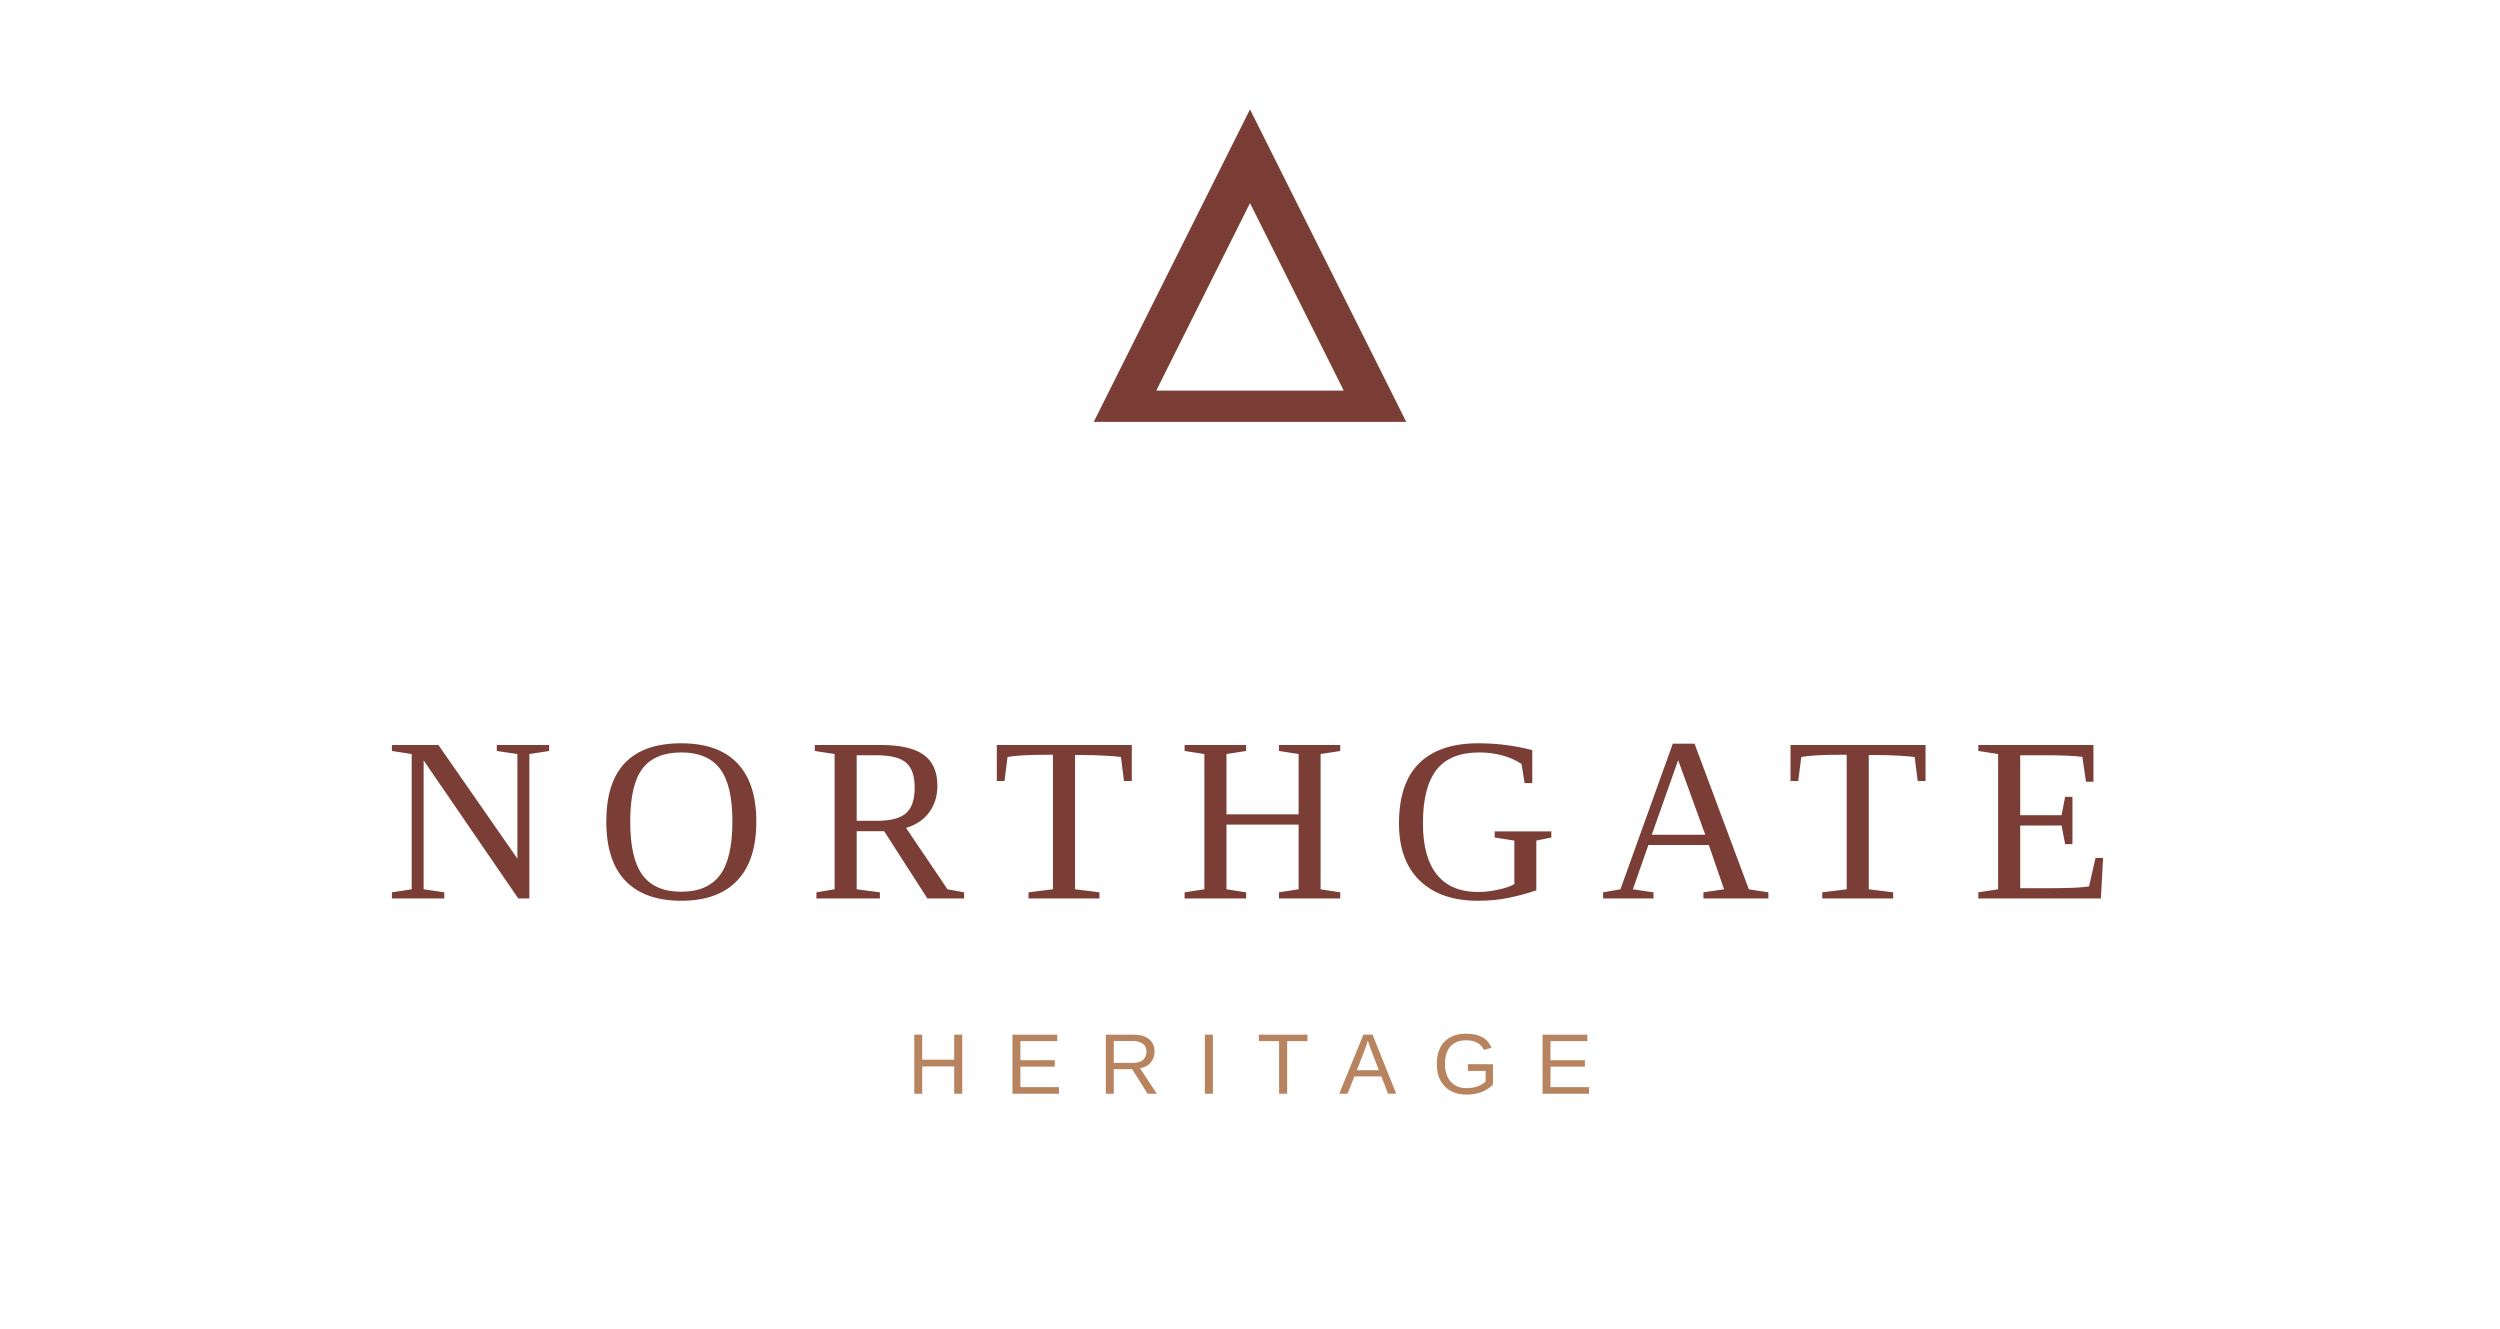
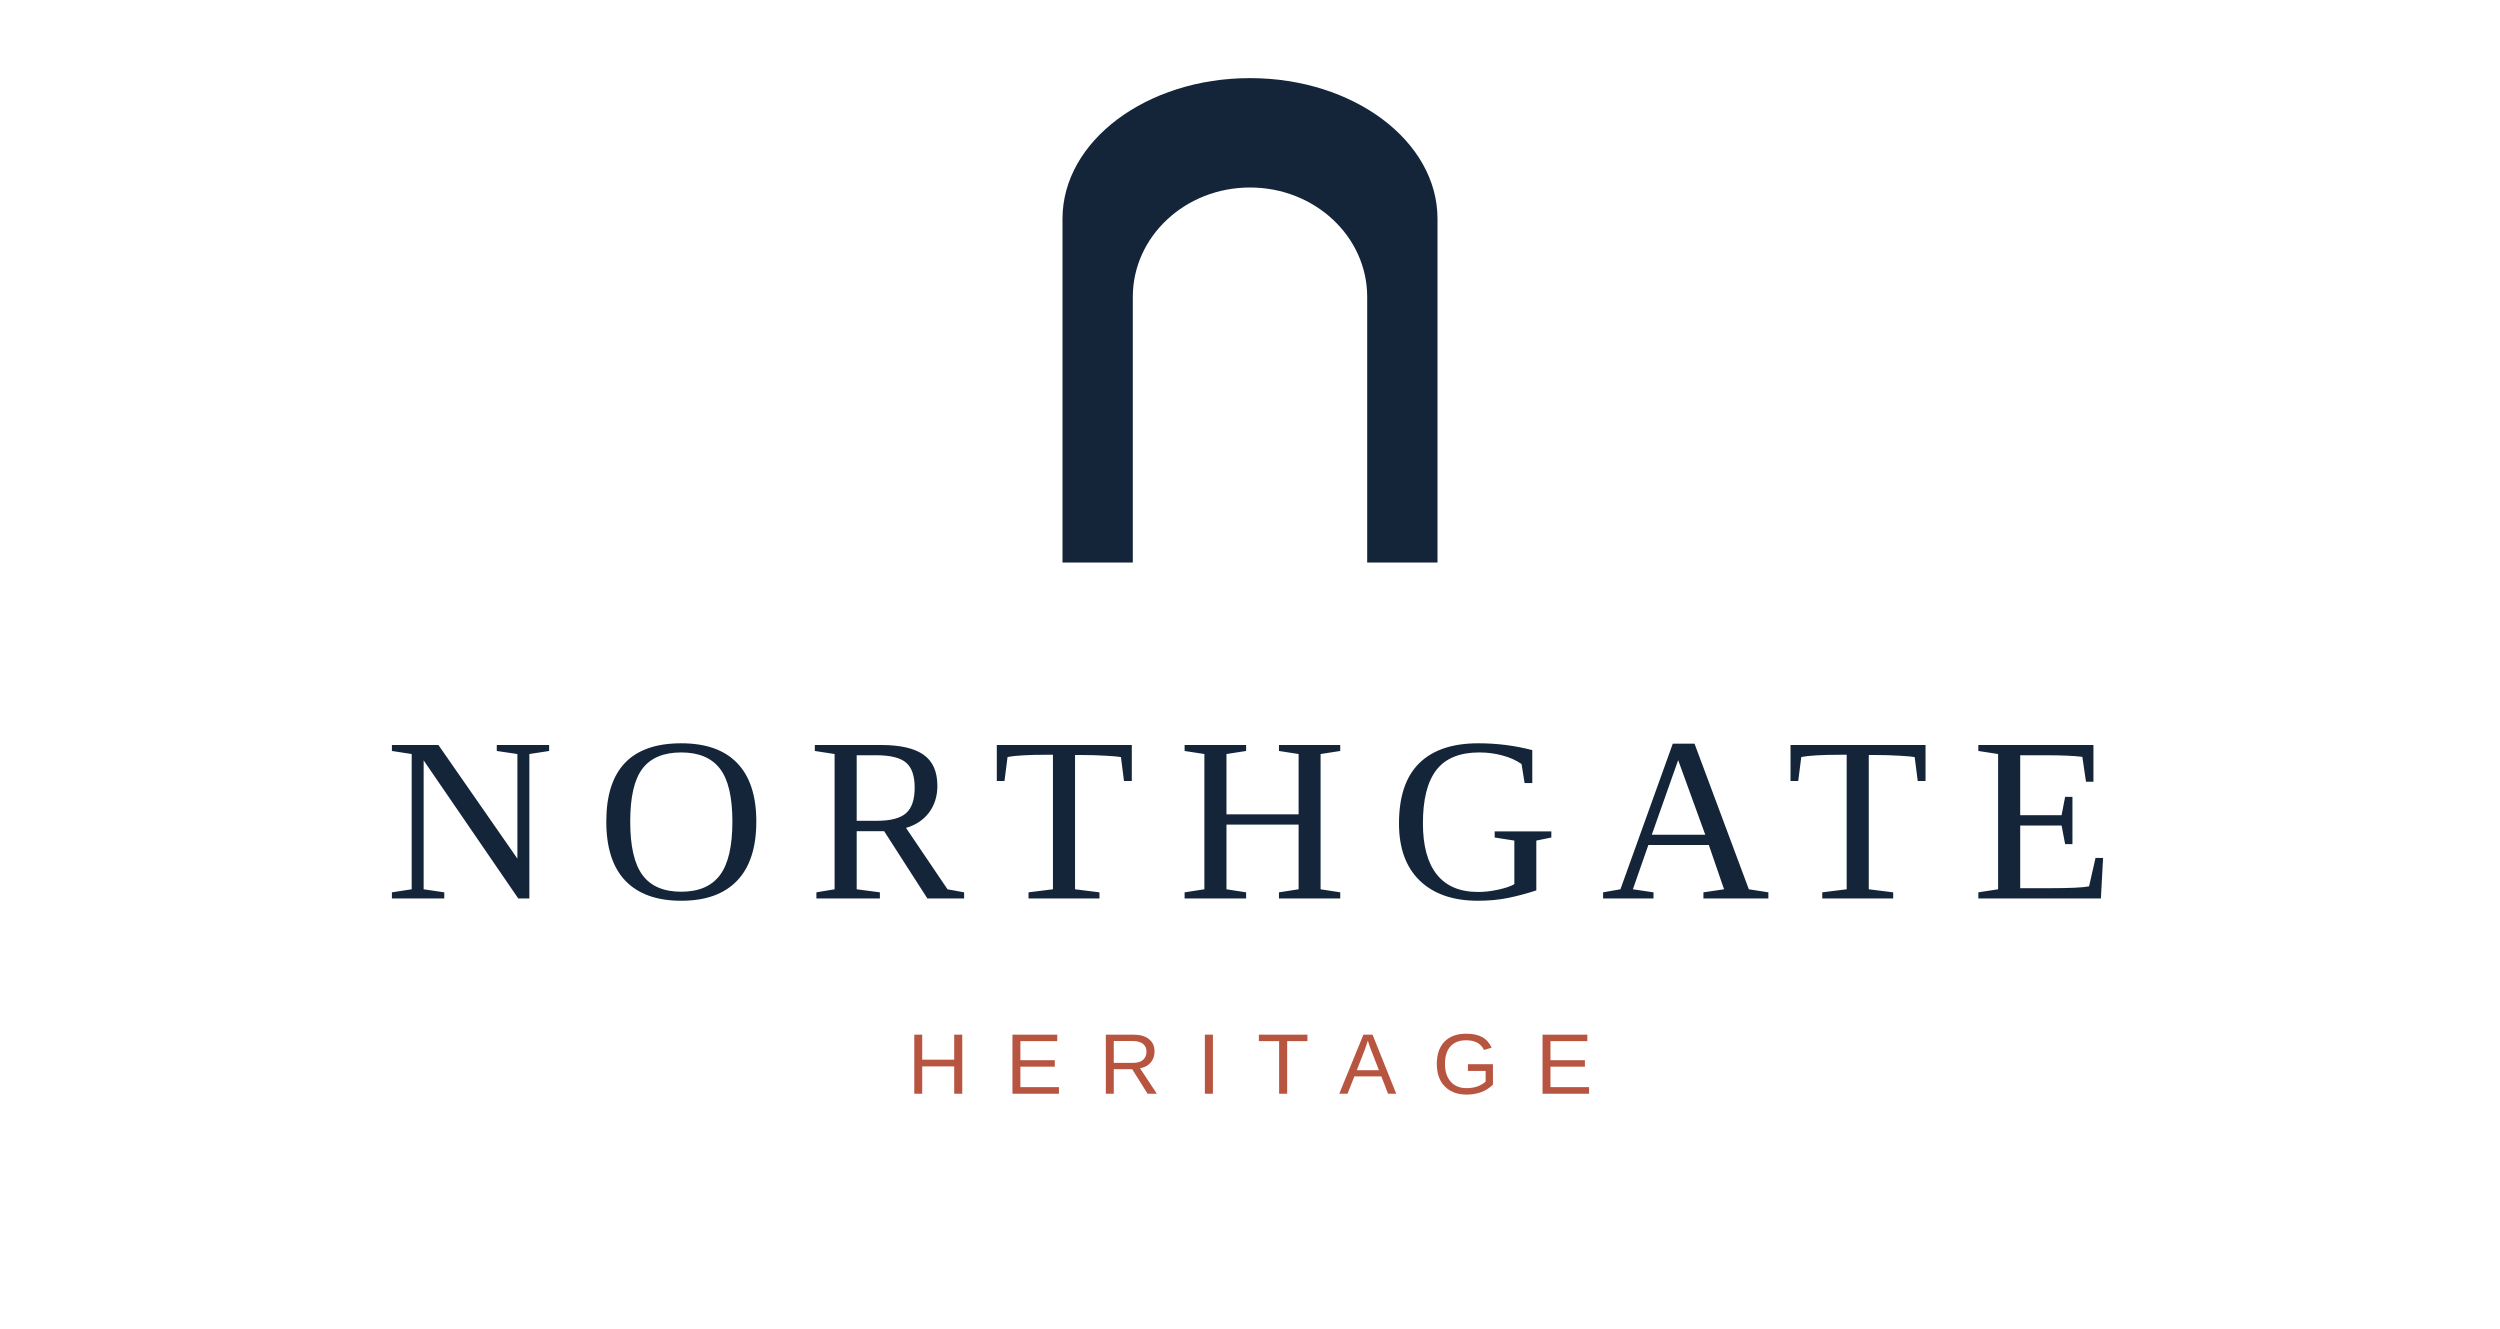
<svg xmlns="http://www.w3.org/2000/svg" viewBox="0 0 320 170" width="320" height="170">
-   <g transform="translate(140, 14)">
-     <path d="M 20,0 L 40,40 L 0,40 Z M 20,12 L 32,36 L 8,36 Z" fill="#7A3E36" fill-rule="evenodd" />
+   <g transform="translate(136, 10)">
+     <path d="M 0,62 L 0,18 A 24,18 0 0 1 48,18 L 48,62 Z M 9,62 L 9,28 A 15,14 0 0 1 39,28 L 39,62 Z" fill="#14253A" fill-rule="evenodd" />
  </g>
-   <text x="160" y="115" text-anchor="middle" style="font-family: Georgia, 'Times New Roman', serif; font-size: 30px; font-weight: 500; fill: #7A3E36; letter-spacing: 0.18em;">NORTHGATE</text>
-   <text x="160" y="140" text-anchor="middle" style="font-family: 'Helvetica Neue', Arial, sans-serif; font-size: 11px; fill: #B8845F; letter-spacing: 0.42em; font-weight: 500;">HERITAGE</text>
+   <text x="160" y="115" text-anchor="middle" style="font-family: Georgia, 'Times New Roman', serif; font-size: 30px; font-weight: 500; fill: #14253A; letter-spacing: 0.18em;">NORTHGATE</text>
+   <text x="160" y="140" text-anchor="middle" style="font-family: 'Helvetica Neue', Arial, sans-serif; font-size: 11px; fill: #B85541; letter-spacing: 0.42em; font-weight: 500;">HERITAGE</text>
</svg>
